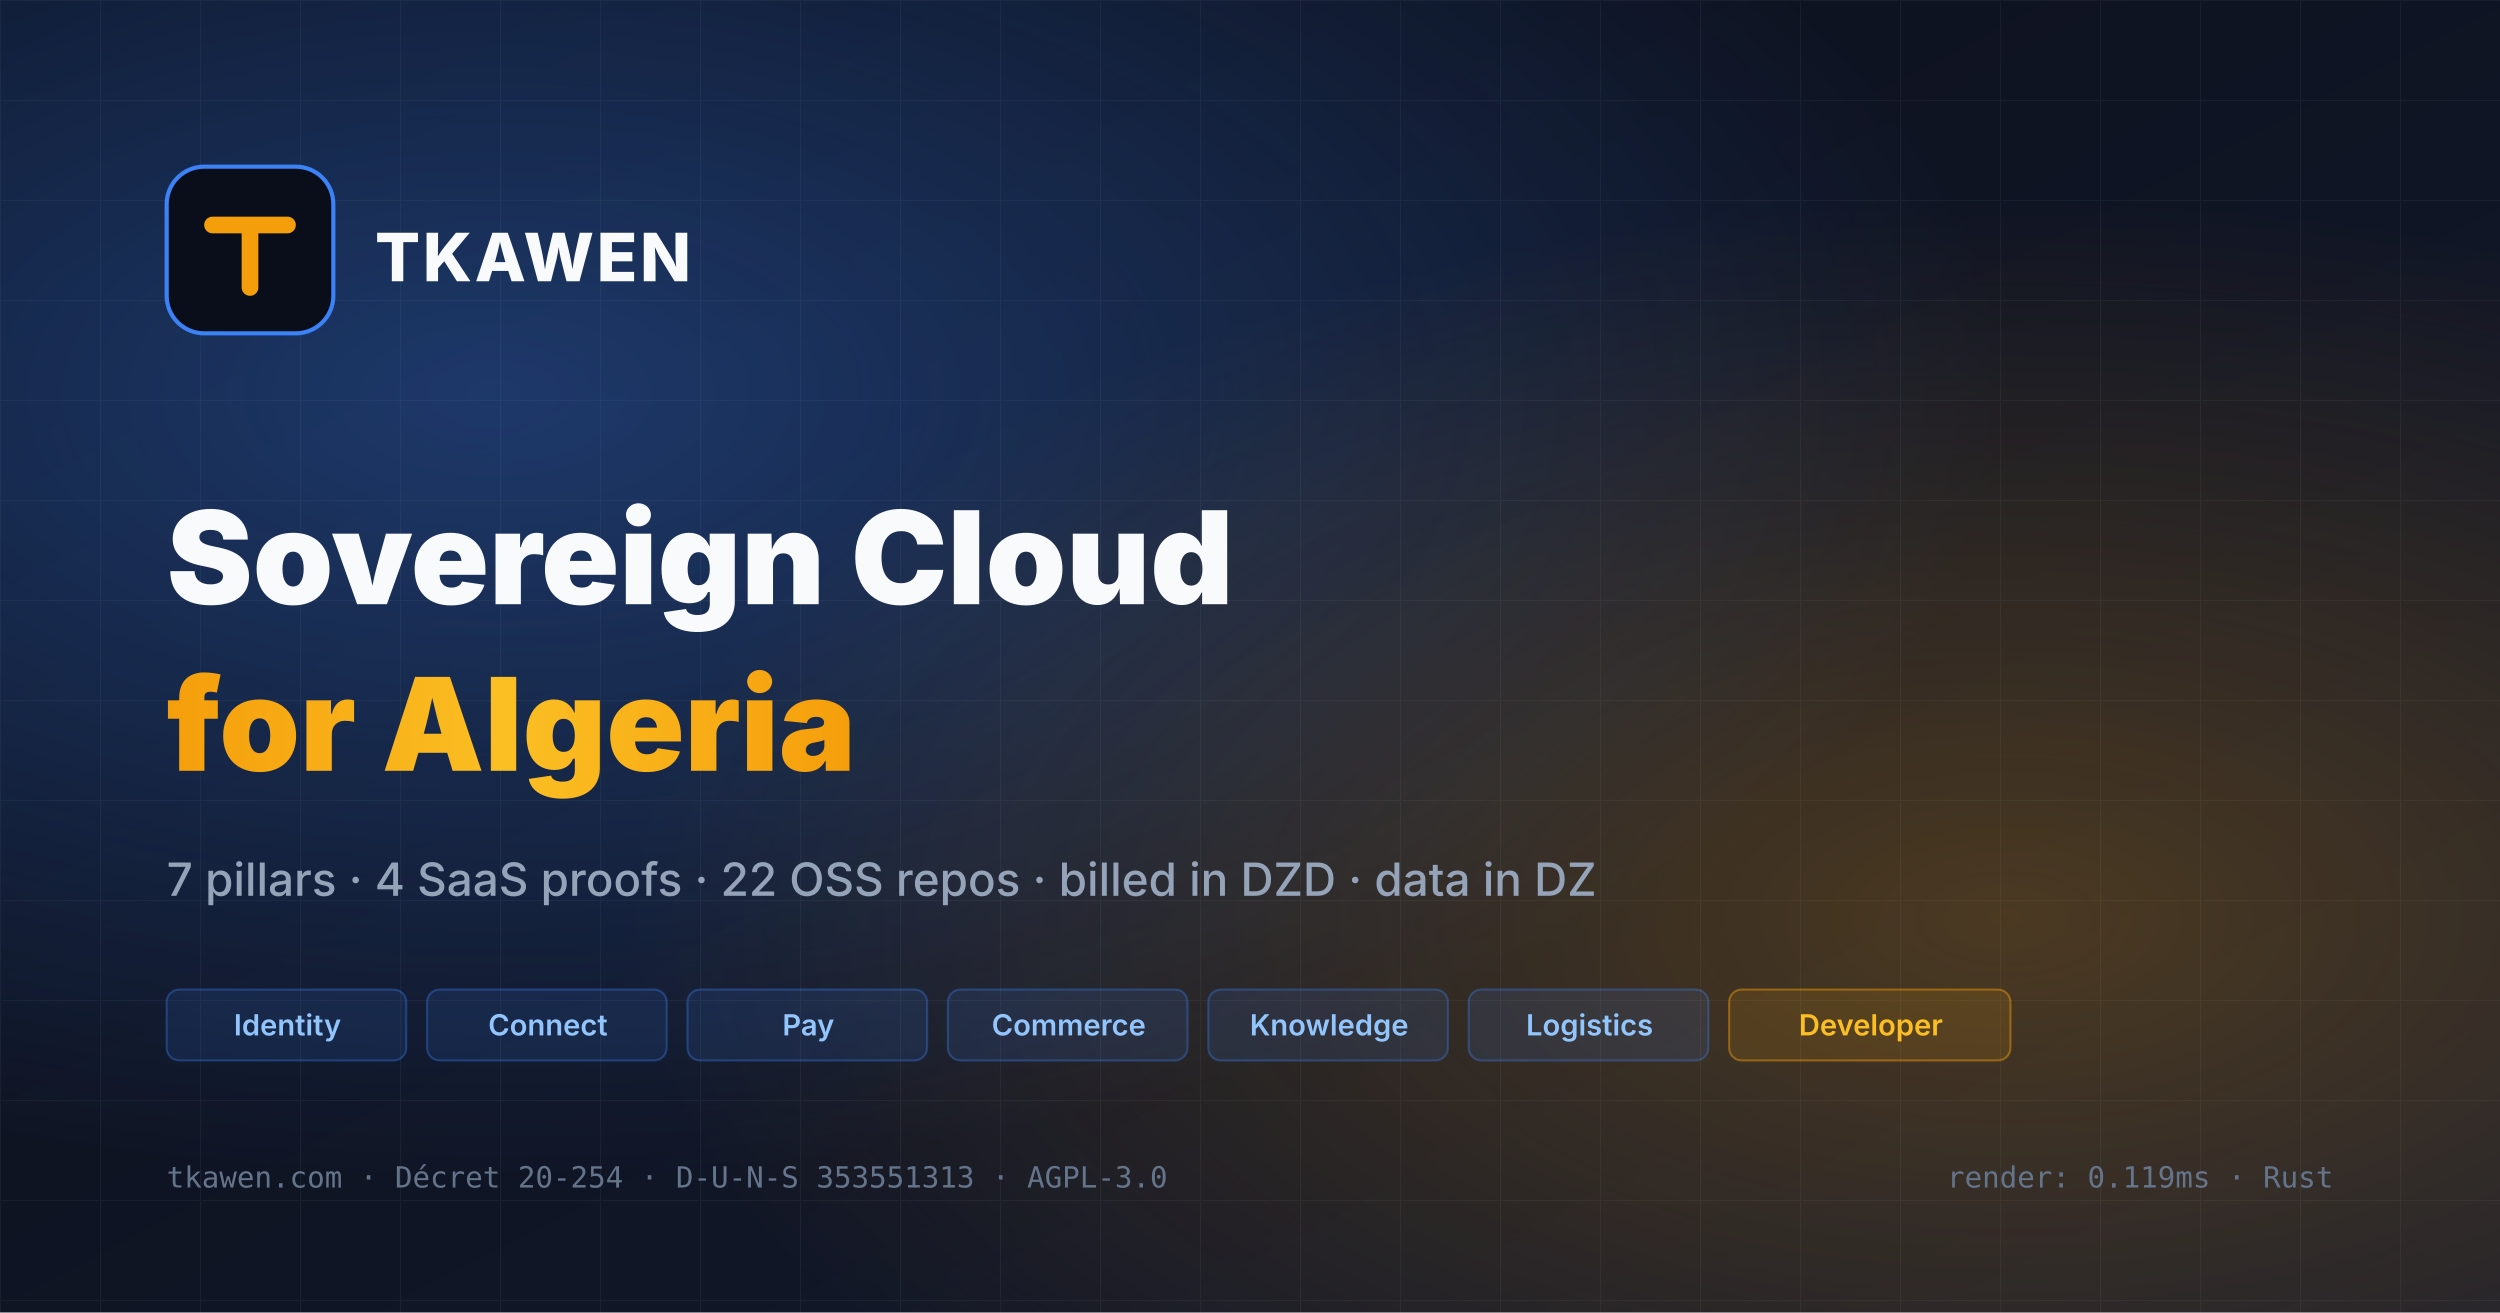
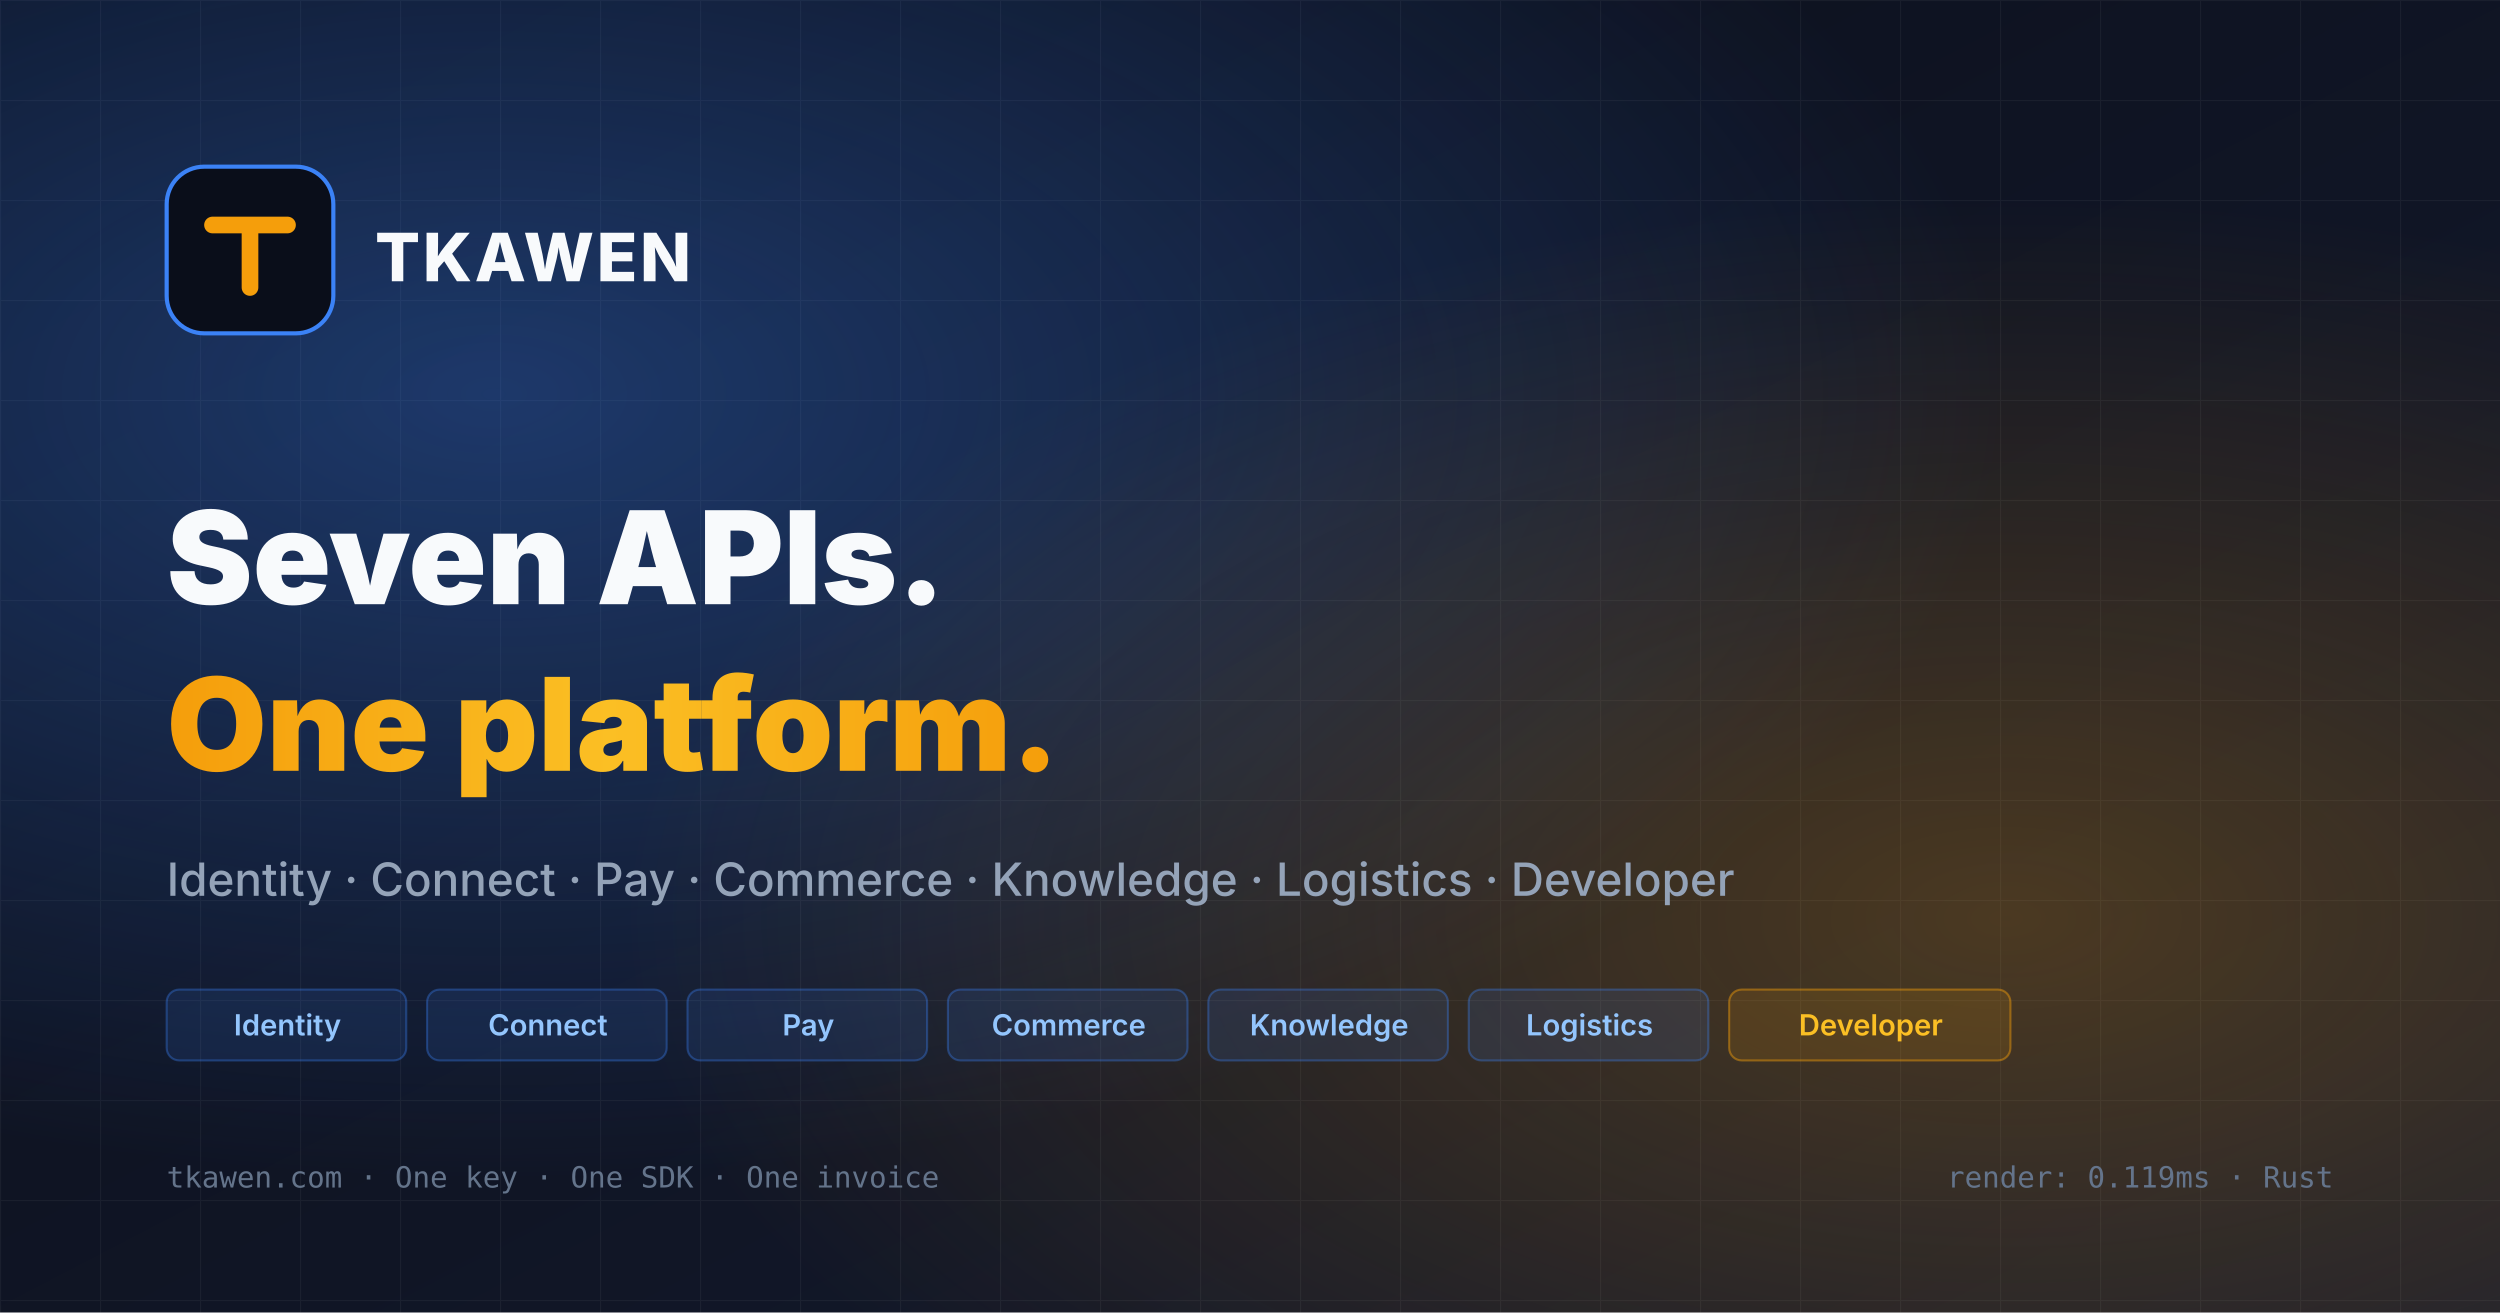
<svg xmlns="http://www.w3.org/2000/svg" viewBox="0 0 1200 630" width="1200" height="630">
  <defs>
    <linearGradient id="bg" x1="0%" y1="0%" x2="100%" y2="100%">
      <stop offset="0%" stop-color="#0a0e1a" />
      <stop offset="100%" stop-color="#151b2e" />
    </linearGradient>
    <radialGradient id="glow1" cx="20%" cy="30%" r="60%">
      <stop offset="0%" stop-color="#3b82f6" stop-opacity="0.35" />
      <stop offset="100%" stop-color="#3b82f6" stop-opacity="0" />
    </radialGradient>
    <radialGradient id="glow2" cx="80%" cy="70%" r="55%">
      <stop offset="0%" stop-color="#f59e0b" stop-opacity="0.25" />
      <stop offset="100%" stop-color="#f59e0b" stop-opacity="0" />
    </radialGradient>
    <pattern id="grid" x="0" y="0" width="48" height="48" patternUnits="userSpaceOnUse">
      <path d="M 48 0 L 0 0 0 48" fill="none" stroke="rgba(255,255,255,0.05)" stroke-width="1" />
    </pattern>
    <linearGradient id="gold" x1="0%" y1="0%" x2="100%" y2="0%">
      <stop offset="0%" stop-color="#f59e0b" />
      <stop offset="50%" stop-color="#fbbf24" />
      <stop offset="100%" stop-color="#f59e0b" />
    </linearGradient>
  </defs>
  <rect width="1200" height="630" fill="url(#bg)" />
  <rect width="1200" height="630" fill="url(#grid)" />
  <rect width="1200" height="630" fill="url(#glow1)" />
  <rect width="1200" height="630" fill="url(#glow2)" />
  <g transform="translate(80,80)">
    <rect width="80" height="80" rx="18" fill="#0a0e1a" stroke="#3b82f6" stroke-width="2" />
    <path d="M22 28h36M40 28v30" stroke="#f59e0b" stroke-width="8" stroke-linecap="round" />
  </g>
  <text x="180" y="135" fill="#f8fafc" font-family="system-ui, -apple-system, sans-serif" font-size="32" font-weight="800" letter-spacing="0.04em">TKAWEN</text>
-   <text x="80" y="290" fill="#f8fafc" font-family="system-ui, -apple-system, sans-serif" font-size="62" font-weight="900" text-anchor="start">Sovereign Cloud</text>
-   <text x="80" y="370" fill="url(#gold)" font-family="system-ui, -apple-system, sans-serif" font-size="62" font-weight="900" text-anchor="start">for Algeria</text>
-   <text x="80" y="430" fill="#94a3b8" font-family="system-ui, -apple-system, sans-serif" font-size="22" font-weight="500">7 pillars · 4 SaaS proofs · 22 OSS repos · billed in DZD · data in DZ</text>
+   <text x="80" y="290" fill="#f8fafc" font-family="system-ui, -apple-system, sans-serif" font-size="62" font-weight="900" text-anchor="start">Seven APIs.</text>
+   <text x="80" y="370" fill="url(#gold)" font-family="system-ui, -apple-system, sans-serif" font-size="62" font-weight="900" text-anchor="start">One platform.</text>
+   <text x="80" y="430" fill="#94a3b8" font-family="system-ui, -apple-system, sans-serif" font-size="22" font-weight="500">Identity · Connect · Pay · Commerce · Knowledge · Logistics · Developer</text>
  <g font-family="system-ui, -apple-system, sans-serif" font-size="14" font-weight="600">
    <rect x="80" y="475" width="115" height="34" rx="6" fill="rgba(59,130,246,0.12)" stroke="rgba(59,130,246,0.35)" />
    <text x="138" y="497" fill="#93c5fd" text-anchor="middle">Identity</text>
    <rect x="205" y="475" width="115" height="34" rx="6" fill="rgba(59,130,246,0.12)" stroke="rgba(59,130,246,0.35)" />
    <text x="263" y="497" fill="#93c5fd" text-anchor="middle">Connect</text>
    <rect x="330" y="475" width="115" height="34" rx="6" fill="rgba(59,130,246,0.12)" stroke="rgba(59,130,246,0.35)" />
    <text x="388" y="497" fill="#93c5fd" text-anchor="middle">Pay</text>
    <rect x="455" y="475" width="115" height="34" rx="6" fill="rgba(59,130,246,0.12)" stroke="rgba(59,130,246,0.35)" />
    <text x="513" y="497" fill="#93c5fd" text-anchor="middle">Commerce</text>
    <rect x="580" y="475" width="115" height="34" rx="6" fill="rgba(59,130,246,0.12)" stroke="rgba(59,130,246,0.35)" />
    <text x="638" y="497" fill="#93c5fd" text-anchor="middle">Knowledge</text>
    <rect x="705" y="475" width="115" height="34" rx="6" fill="rgba(59,130,246,0.12)" stroke="rgba(59,130,246,0.35)" />
    <text x="763" y="497" fill="#93c5fd" text-anchor="middle">Logistics</text>
    <rect x="830" y="475" width="135" height="34" rx="6" fill="rgba(245,158,11,0.12)" stroke="rgba(245,158,11,0.45)" />
    <text x="898" y="497" fill="#fbbf24" text-anchor="middle">Developer</text>
  </g>
-   <text x="80" y="570" fill="#64748b" font-family="ui-monospace, monospace" font-size="14">tkawen.com · Décret 20-254 · D-U-N-S 353551313 · AGPL-3.0</text>
+   <text x="80" y="570" fill="#64748b" font-family="ui-monospace, monospace" font-size="14">tkawen.com · One key · One SDK · One invoice</text>
  <text x="1120" y="570" fill="#64748b" font-family="ui-monospace, monospace" font-size="14" text-anchor="end">render: 0.119ms · Rust</text>
</svg>
